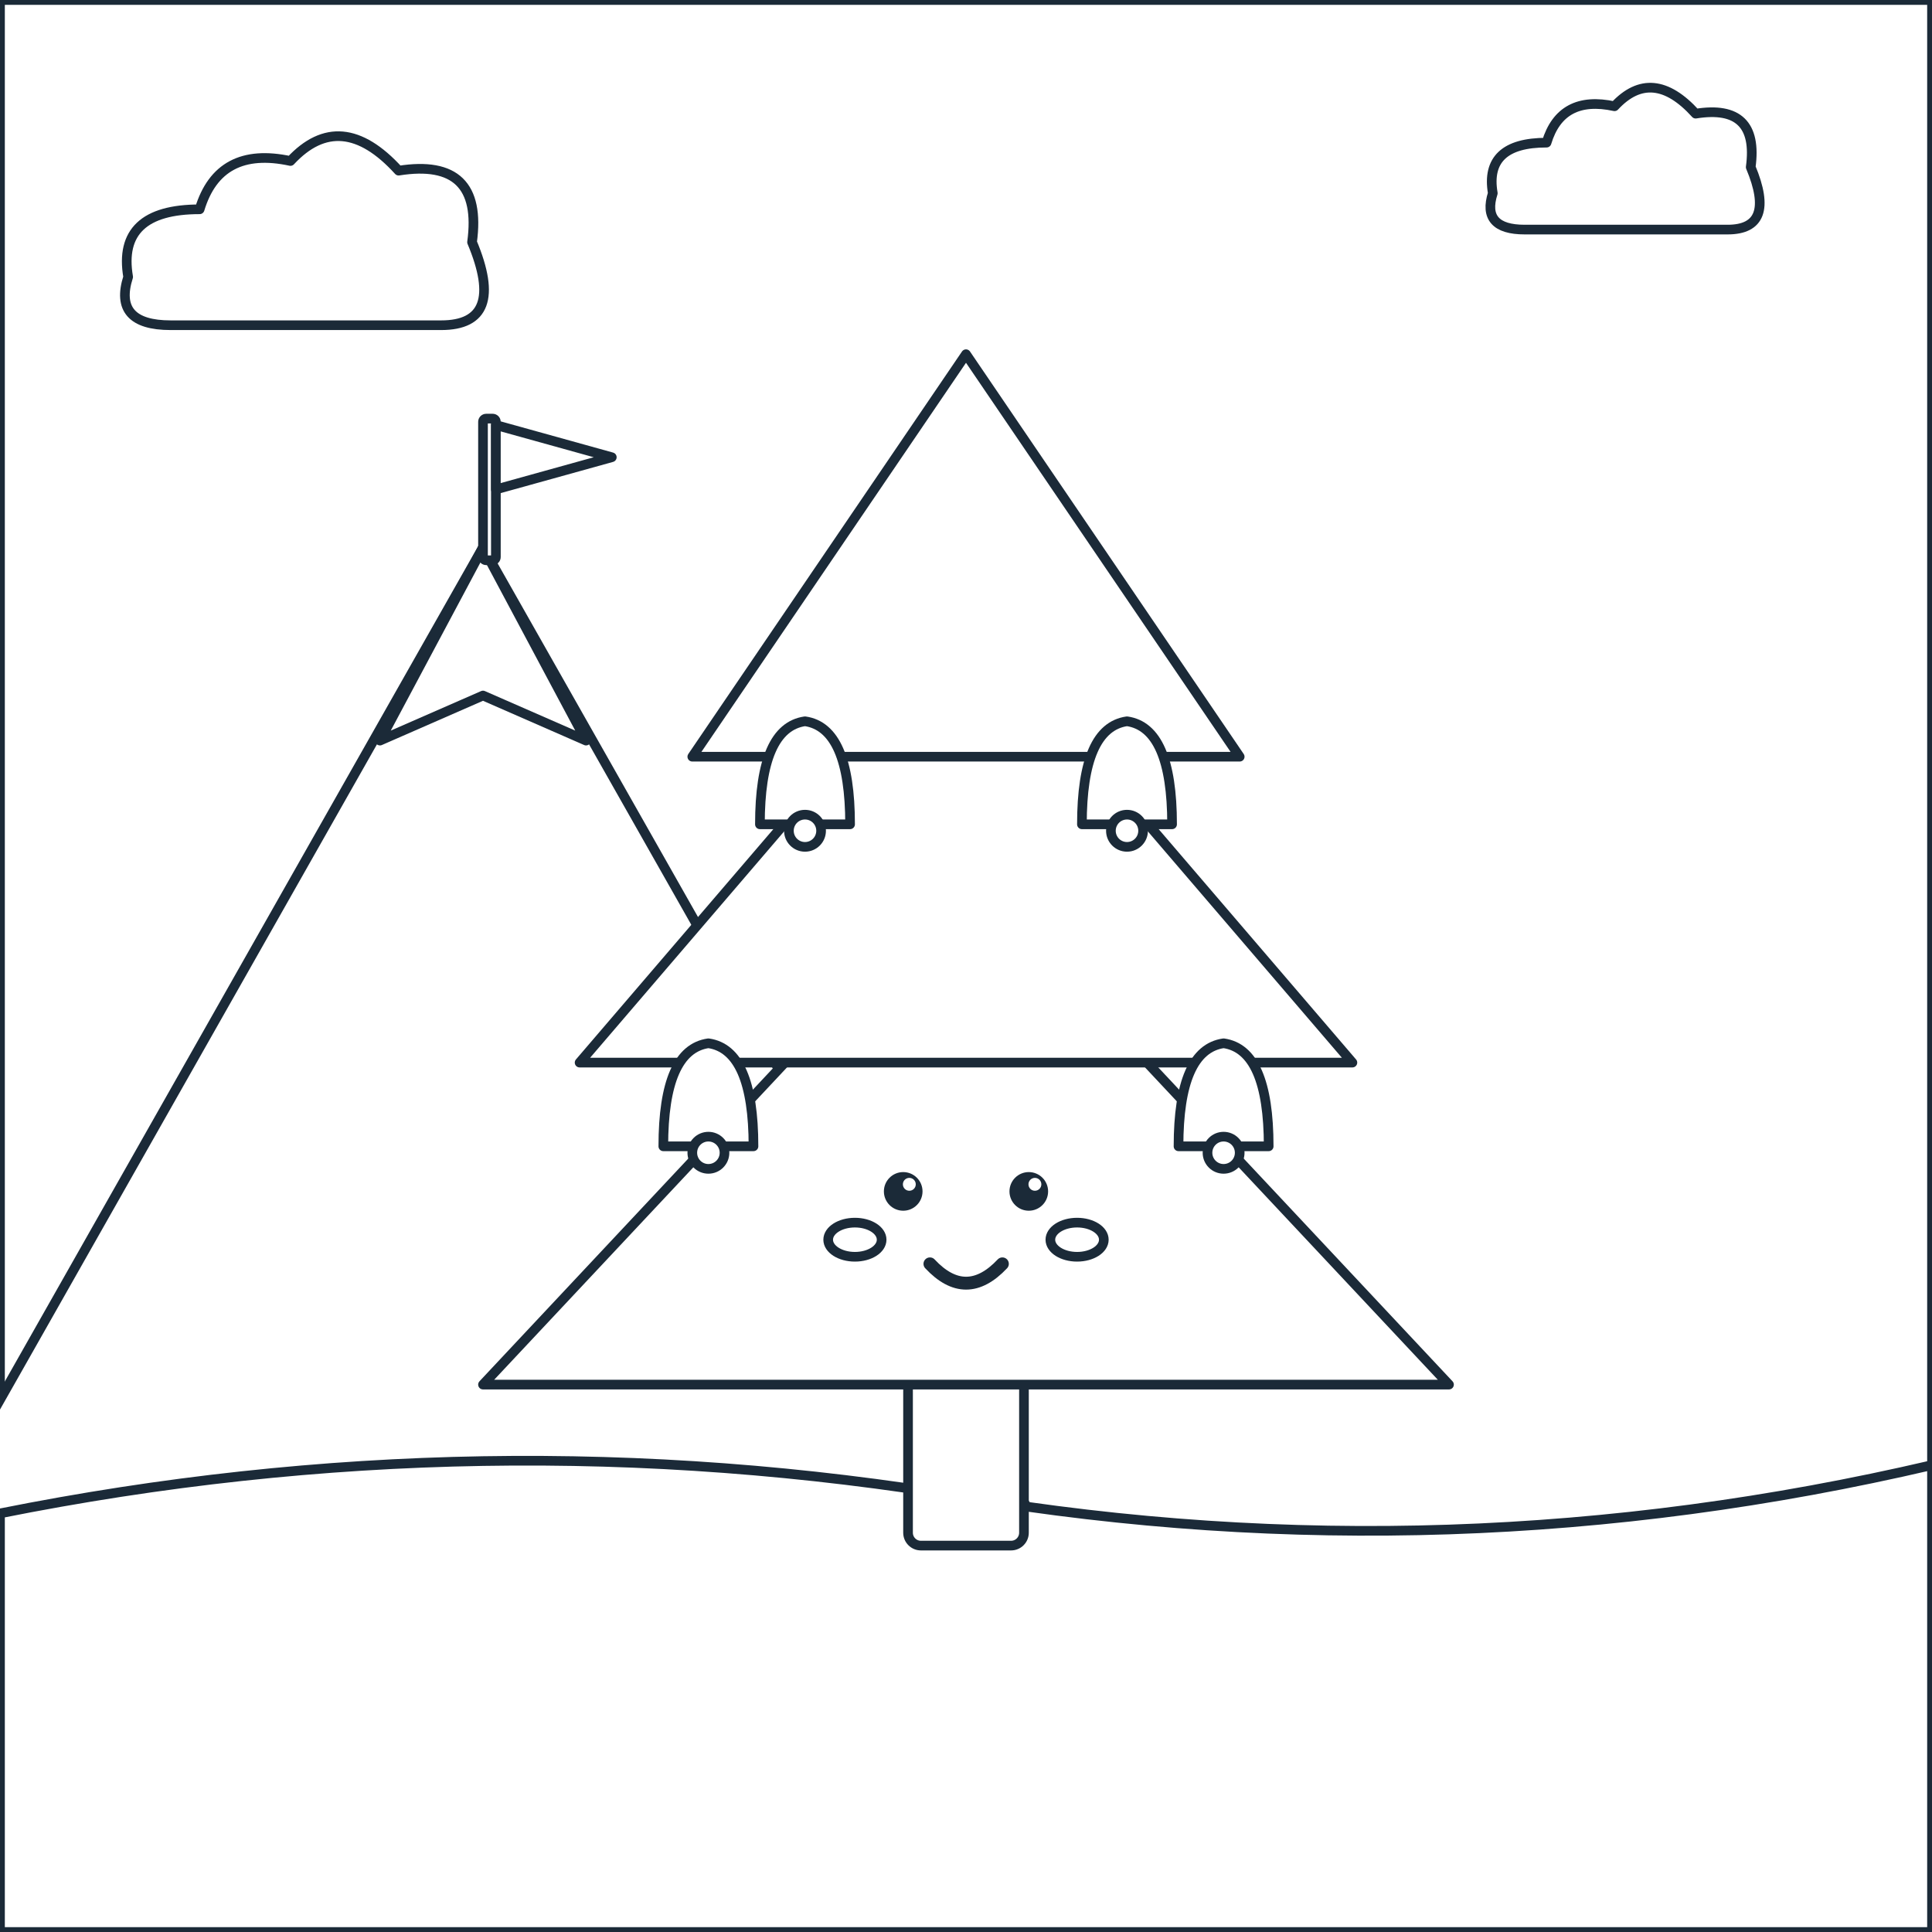
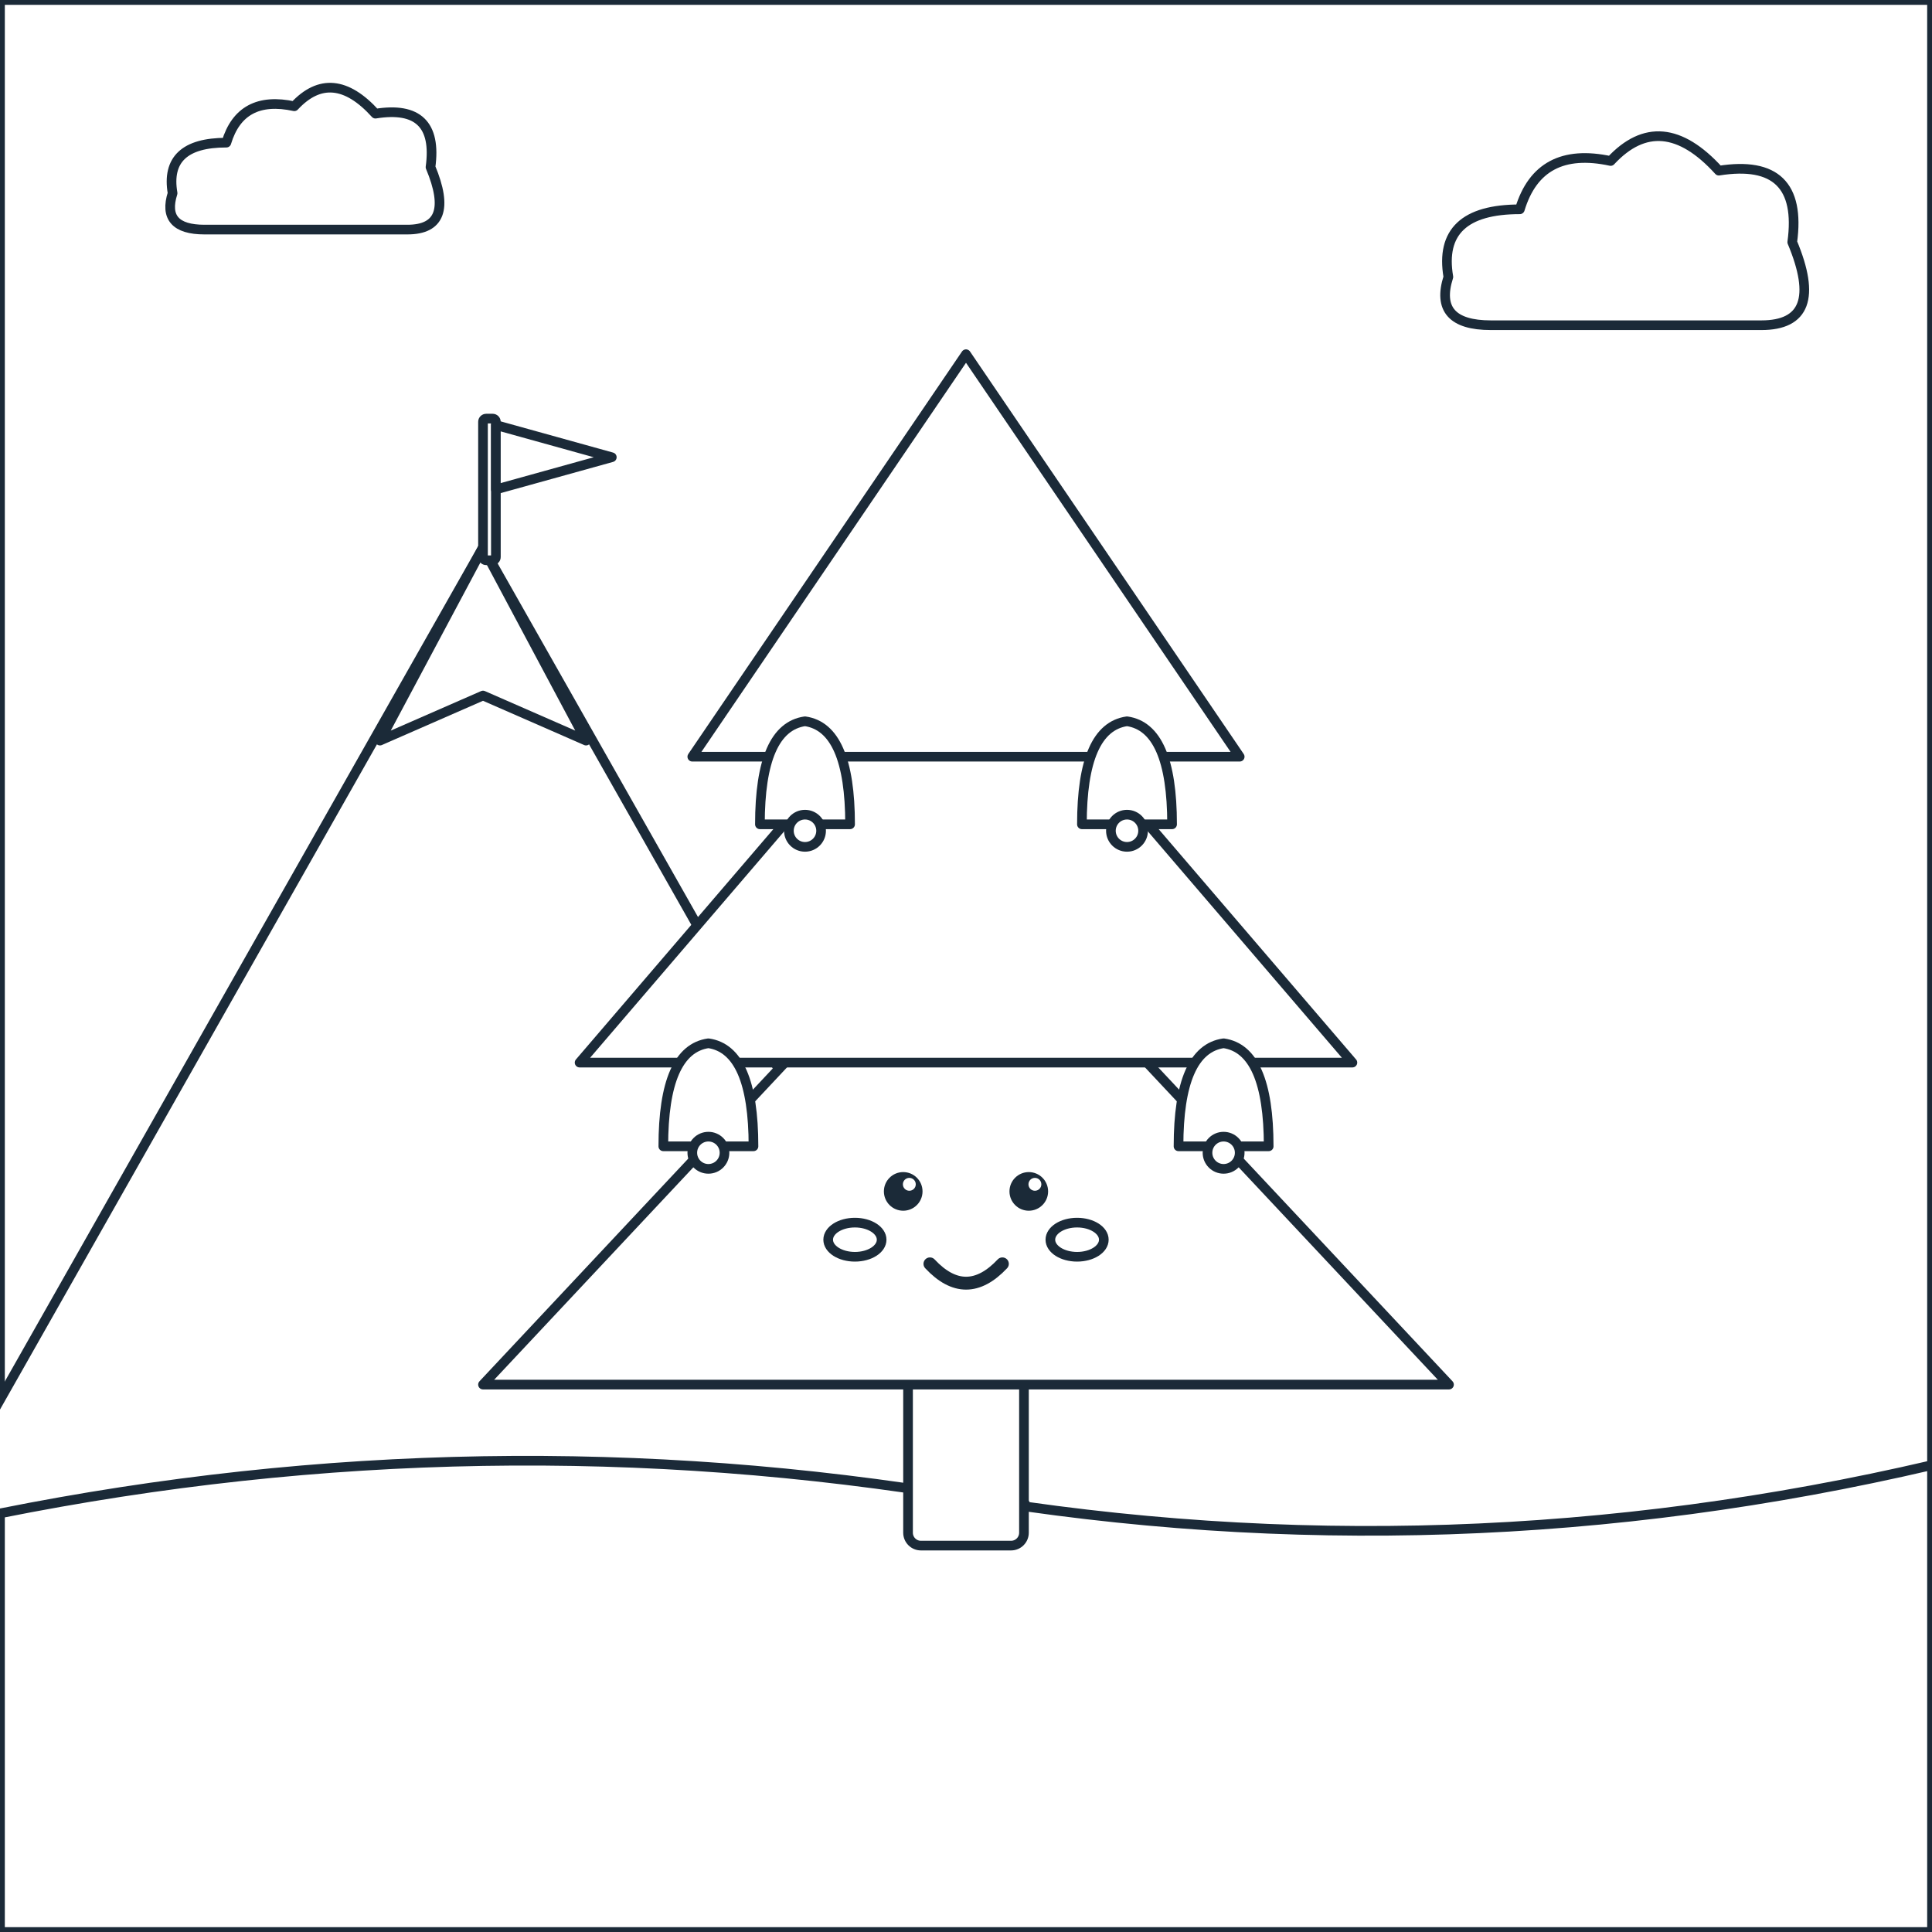
<svg xmlns="http://www.w3.org/2000/svg" viewBox="0 0 600 600" data-picture="cay-thong--chuong-gio-pha-le">
  <g class="scene-back">
    <rect x="0" y="0" width="600" height="600" rx="0" id="r-nen-troi" data-region="nen-troi" class="region" fill="#FFFFFF" stroke="#1B2A38" stroke-width="3" stroke-linejoin="round" />
-     <path d="M 53 101 Q 35 101 39.8 86 Q 36.2 65 62 65 Q 68 45.2 90.2 50 Q 105.8 33.2 123.8 53 Q 150.2 48.8 146.6 75.2 Q 157.4 101 137 101 Z" id="r-may-1" data-region="may-1" class="region" fill="#FFFFFF" stroke="#1B2A38" stroke-width="3" stroke-linejoin="round" />
-     <path d="M 473.5 71.3 Q 460 71.3 463.6 60 Q 460.9 44.3 480.3 44.3 Q 484.8 29.4 501.4 33 Q 513.1 20.4 526.6 35.3 Q 546.4 32.1 543.7 51.9 Q 551.8 71.3 536.5 71.3 Z" id="r-may-2" data-region="may-2" class="region" fill="#FFFFFF" stroke="#1B2A38" stroke-width="3" stroke-linejoin="round" />
+     <path d="M 463 101 Q 445 101 449.8 86 Q 446.2 65 472 65 Q 478 45.2 500.2 50 Q 515.8 33.2 533.8 53 Q 560.2 48.8 556.6 75.2 Q 567.4 101 547 101 Z" id="r-may-1" data-region="may-1" class="region" fill="#FFFFFF" stroke="#1B2A38" stroke-width="3" stroke-linejoin="round" />
+     <path d="M 63.5 71.3 Q 50 71.3 53.6 60 Q 50.9 44.3 70.3 44.3 Q 74.8 29.4 91.4 33 Q 103.1 20.4 116.6 35.3 Q 136.4 32.1 133.7 51.9 Q 141.8 71.3 126.5 71.3 Z" id="r-may-2" data-region="may-2" class="region" fill="#FFFFFF" stroke="#1B2A38" stroke-width="3" stroke-linejoin="round" />
    <polygon points="-20,470 150,170 320,470" id="r-dinh-nui" data-region="dinh-nui" class="region" fill="#FFFFFF" stroke="#1B2A38" stroke-width="3" stroke-linejoin="round" />
    <polygon points="150,170 118,230 150,216 182,230" id="r-tuyet-dinh" data-region="tuyet-dinh" class="region" fill="#FFFFFF" stroke="#1B2A38" stroke-width="3" stroke-linejoin="round" />
    <rect x="150" y="130" width="4" height="44" rx="1" id="r-co-dinh-nui" data-region="co-dinh-nui" class="region" fill="#FFFFFF" stroke="#1B2A38" stroke-width="3" stroke-linejoin="round" />
    <polygon points="154,132 190,142 154,152" id="r-la-co-dinh" data-region="la-co-dinh" class="region" fill="#FFFFFF" stroke="#1B2A38" stroke-width="3" stroke-linejoin="round" />
    <path d="M 0 470 Q 150 440 300 465 Q 450 490 600 455 L 600 600 L 0 600 Z" id="r-nen-dat" data-region="nen-dat" class="region" fill="#FFFFFF" stroke="#1B2A38" stroke-width="3" stroke-linejoin="round" />
  </g>
  <g id="subject" class="subject anim-sway">
    <rect x="282" y="420" width="36" height="60" rx="4" id="r-than-cay-thong" data-region="than-cay-thong" class="region" fill="#FFFFFF" stroke="#1B2A38" stroke-width="3" stroke-linejoin="round" />
    <polygon points="150,430 300,270 450,430" id="r-tang-la-duoi" data-region="tang-la-duoi" class="region" fill="#FFFFFF" stroke="#1B2A38" stroke-width="3" stroke-linejoin="round" />
    <polygon points="180,330 300,190 420,330" id="r-tang-la-giua" data-region="tang-la-giua" class="region" fill="#FFFFFF" stroke="#1B2A38" stroke-width="3" stroke-linejoin="round" />
    <polygon points="215,235 300,110 385,235" id="r-tang-la-tren" data-region="tang-la-tren" class="region" fill="#FFFFFF" stroke="#1B2A38" stroke-width="3" stroke-linejoin="round" />
    <g class="deco" pointer-events="none">
      <circle cx="280.5" cy="370" r="6" fill="#1B2A38" />
    </g>
    <g class="deco" pointer-events="none">
      <circle cx="319.5" cy="370" r="6" fill="#1B2A38" />
    </g>
    <g class="deco" pointer-events="none">
      <circle cx="282.4" cy="367.8" r="2" fill="#FFFFFF" />
    </g>
    <g class="deco" pointer-events="none">
      <circle cx="321.4" cy="367.8" r="2" fill="#FFFFFF" />
    </g>
    <ellipse cx="265.5" cy="385" rx="8.3" ry="5.3" id="r-ma-trai" data-region="ma-trai" class="region" fill="#FFFFFF" stroke="#1B2A38" stroke-width="3" stroke-linejoin="round" />
    <ellipse cx="334.5" cy="385" rx="8.3" ry="5.3" id="r-ma-phai" data-region="ma-phai" class="region" fill="#FFFFFF" stroke="#1B2A38" stroke-width="3" stroke-linejoin="round" />
    <g class="deco" pointer-events="none">
      <path d="M 288.8 392.5 Q 300 404.5 311.3 392.5" fill="none" stroke="#1B2A38" stroke-width="4" stroke-linecap="round" stroke-linejoin="round" />
    </g>
    <path d="M 206 356 Q 206 326 220 324 Q 234 326 234 356 Z" id="r-chuong-gio-1" data-region="chuong-gio-1" class="region" fill="#FFFFFF" stroke="#1B2A38" stroke-width="3" stroke-linejoin="round" />
    <ellipse cx="220" cy="358" rx="5" ry="5" id="r-qua-lac-1" data-region="qua-lac-1" class="region" fill="#FFFFFF" stroke="#1B2A38" stroke-width="3" stroke-linejoin="round" />
    <path d="M 366 356 Q 366 326 380 324 Q 394 326 394 356 Z" id="r-chuong-gio-2" data-region="chuong-gio-2" class="region" fill="#FFFFFF" stroke="#1B2A38" stroke-width="3" stroke-linejoin="round" />
    <ellipse cx="380" cy="358" rx="5" ry="5" id="r-qua-lac-2" data-region="qua-lac-2" class="region" fill="#FFFFFF" stroke="#1B2A38" stroke-width="3" stroke-linejoin="round" />
    <path d="M 236 256 Q 236 226 250 224 Q 264 226 264 256 Z" id="r-chuong-gio-3" data-region="chuong-gio-3" class="region" fill="#FFFFFF" stroke="#1B2A38" stroke-width="3" stroke-linejoin="round" />
    <ellipse cx="250" cy="258" rx="5" ry="5" id="r-qua-lac-3" data-region="qua-lac-3" class="region" fill="#FFFFFF" stroke="#1B2A38" stroke-width="3" stroke-linejoin="round" />
    <path d="M 336 256 Q 336 226 350 224 Q 364 226 364 256 Z" id="r-chuong-gio-4" data-region="chuong-gio-4" class="region" fill="#FFFFFF" stroke="#1B2A38" stroke-width="3" stroke-linejoin="round" />
    <ellipse cx="350" cy="258" rx="5" ry="5" id="r-qua-lac-4" data-region="qua-lac-4" class="region" fill="#FFFFFF" stroke="#1B2A38" stroke-width="3" stroke-linejoin="round" />
  </g>
  <g class="scene-front">

</g>
</svg>
